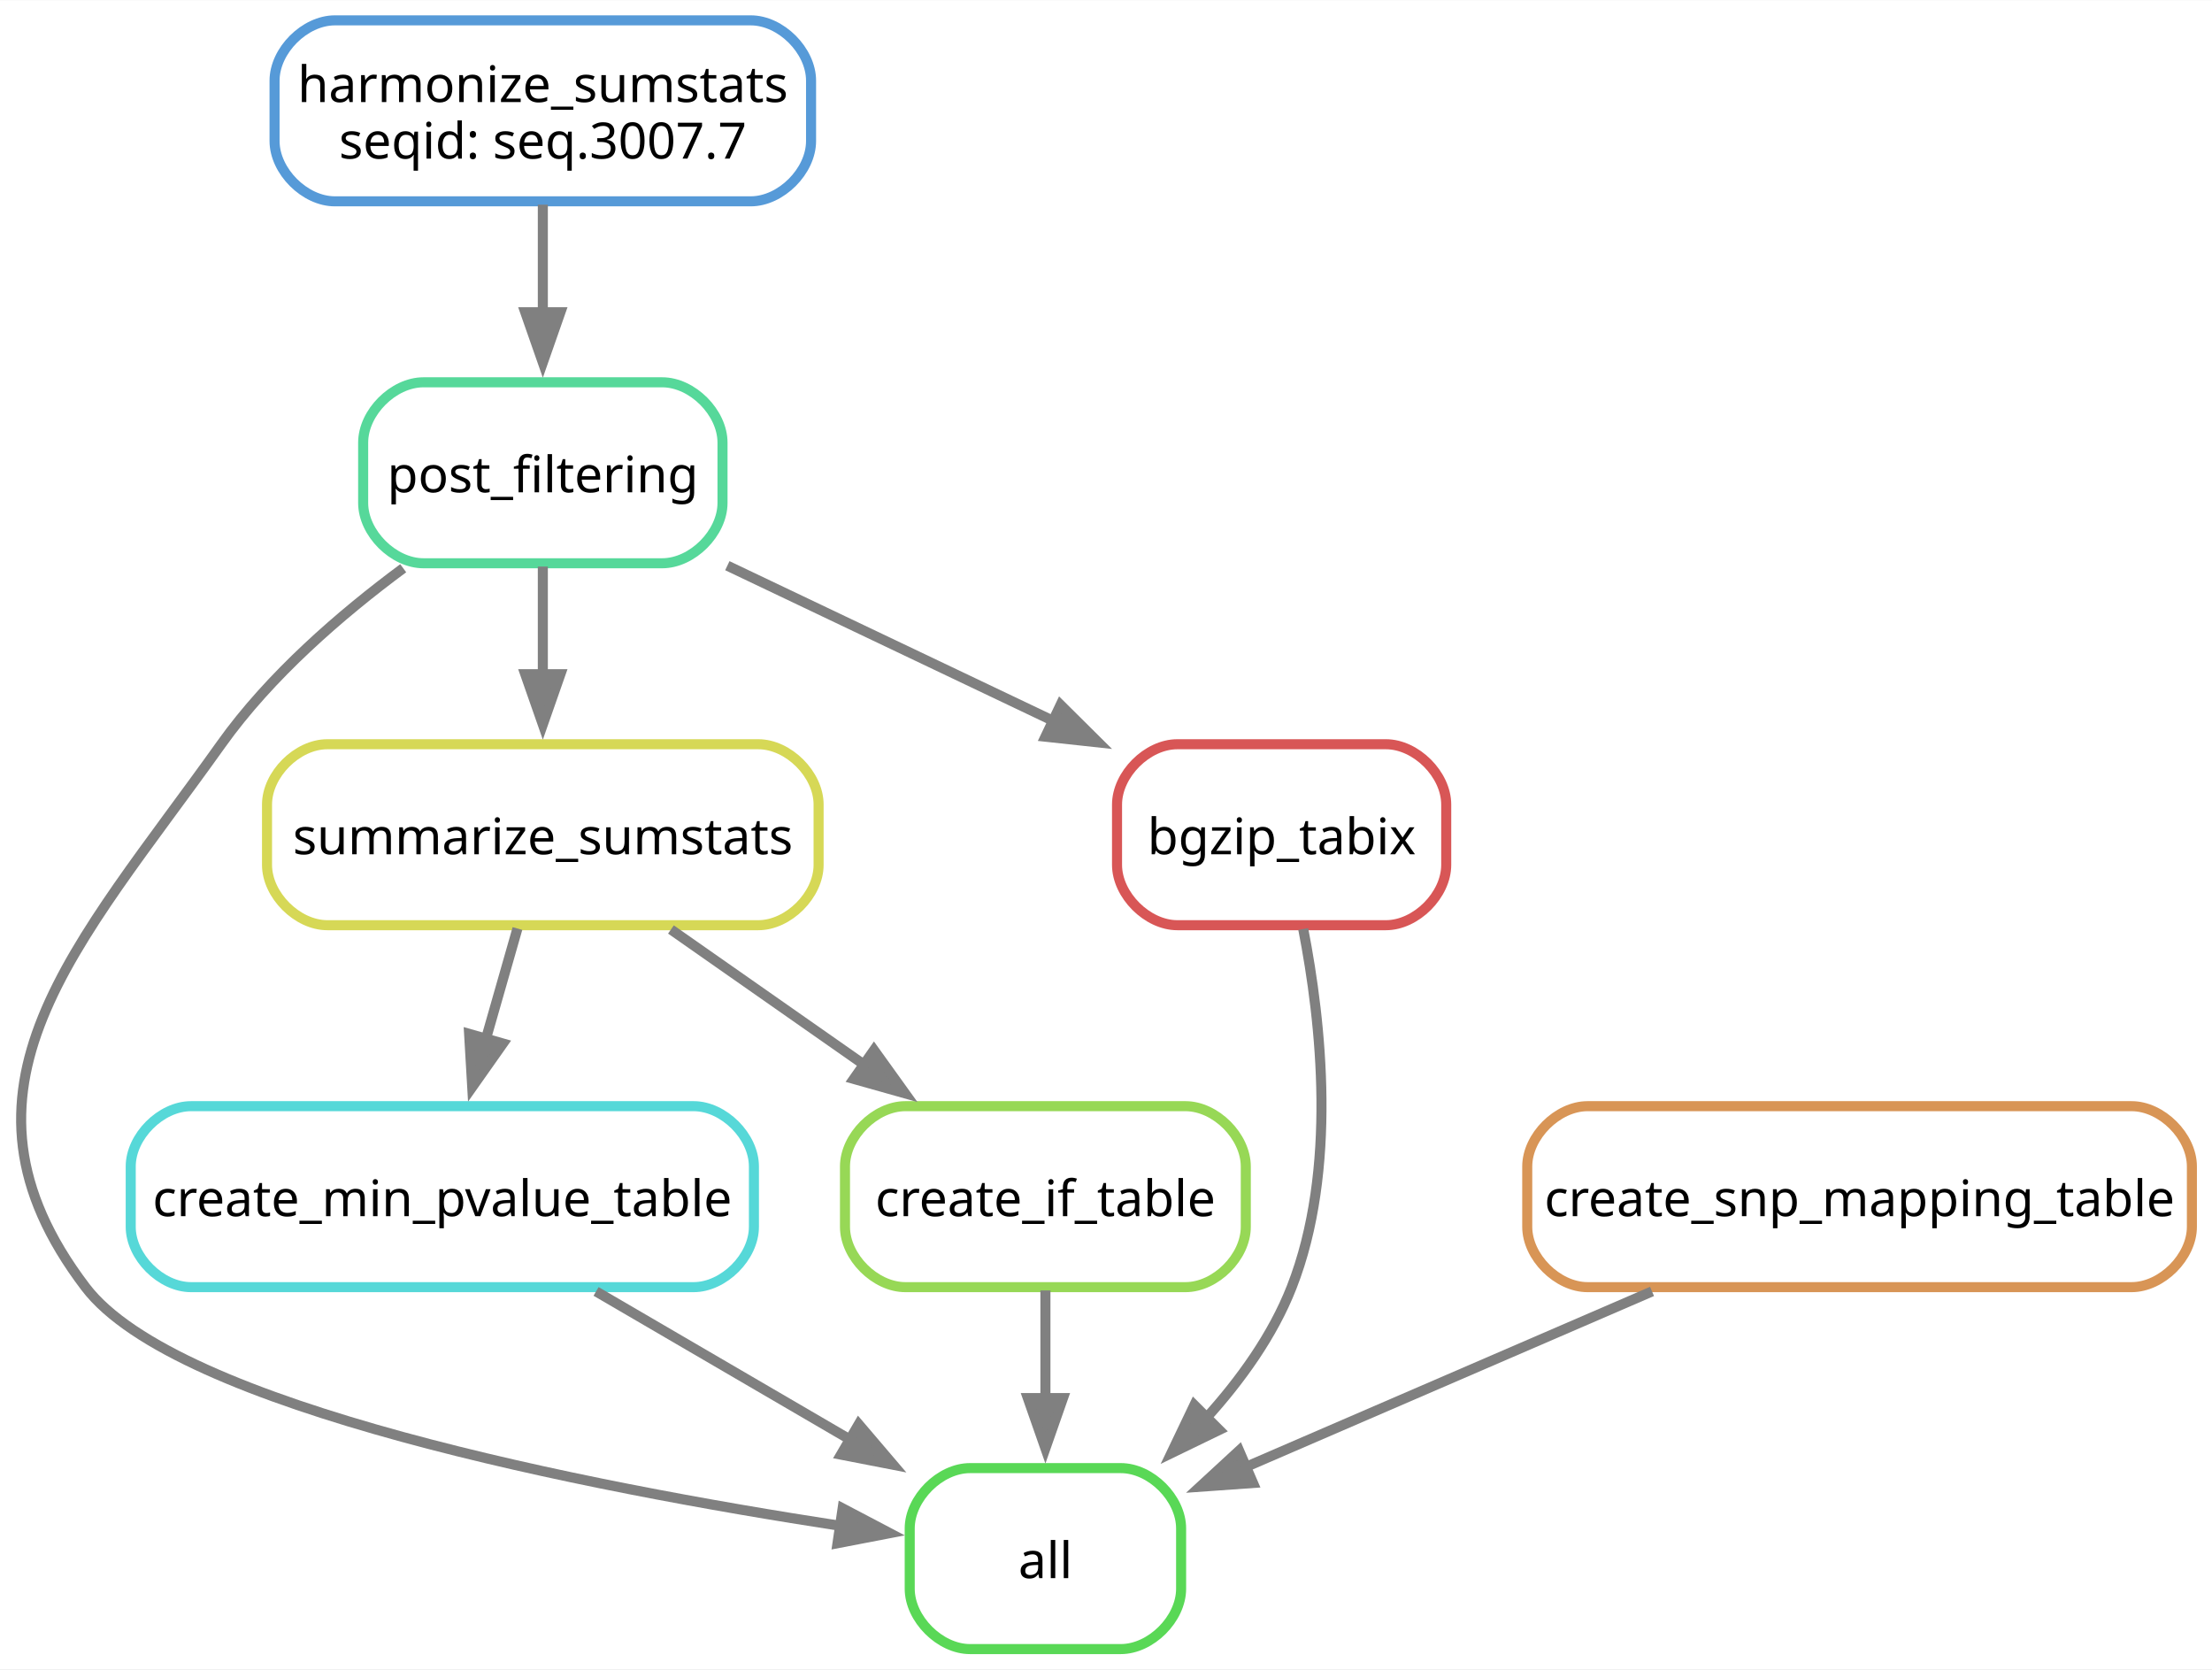
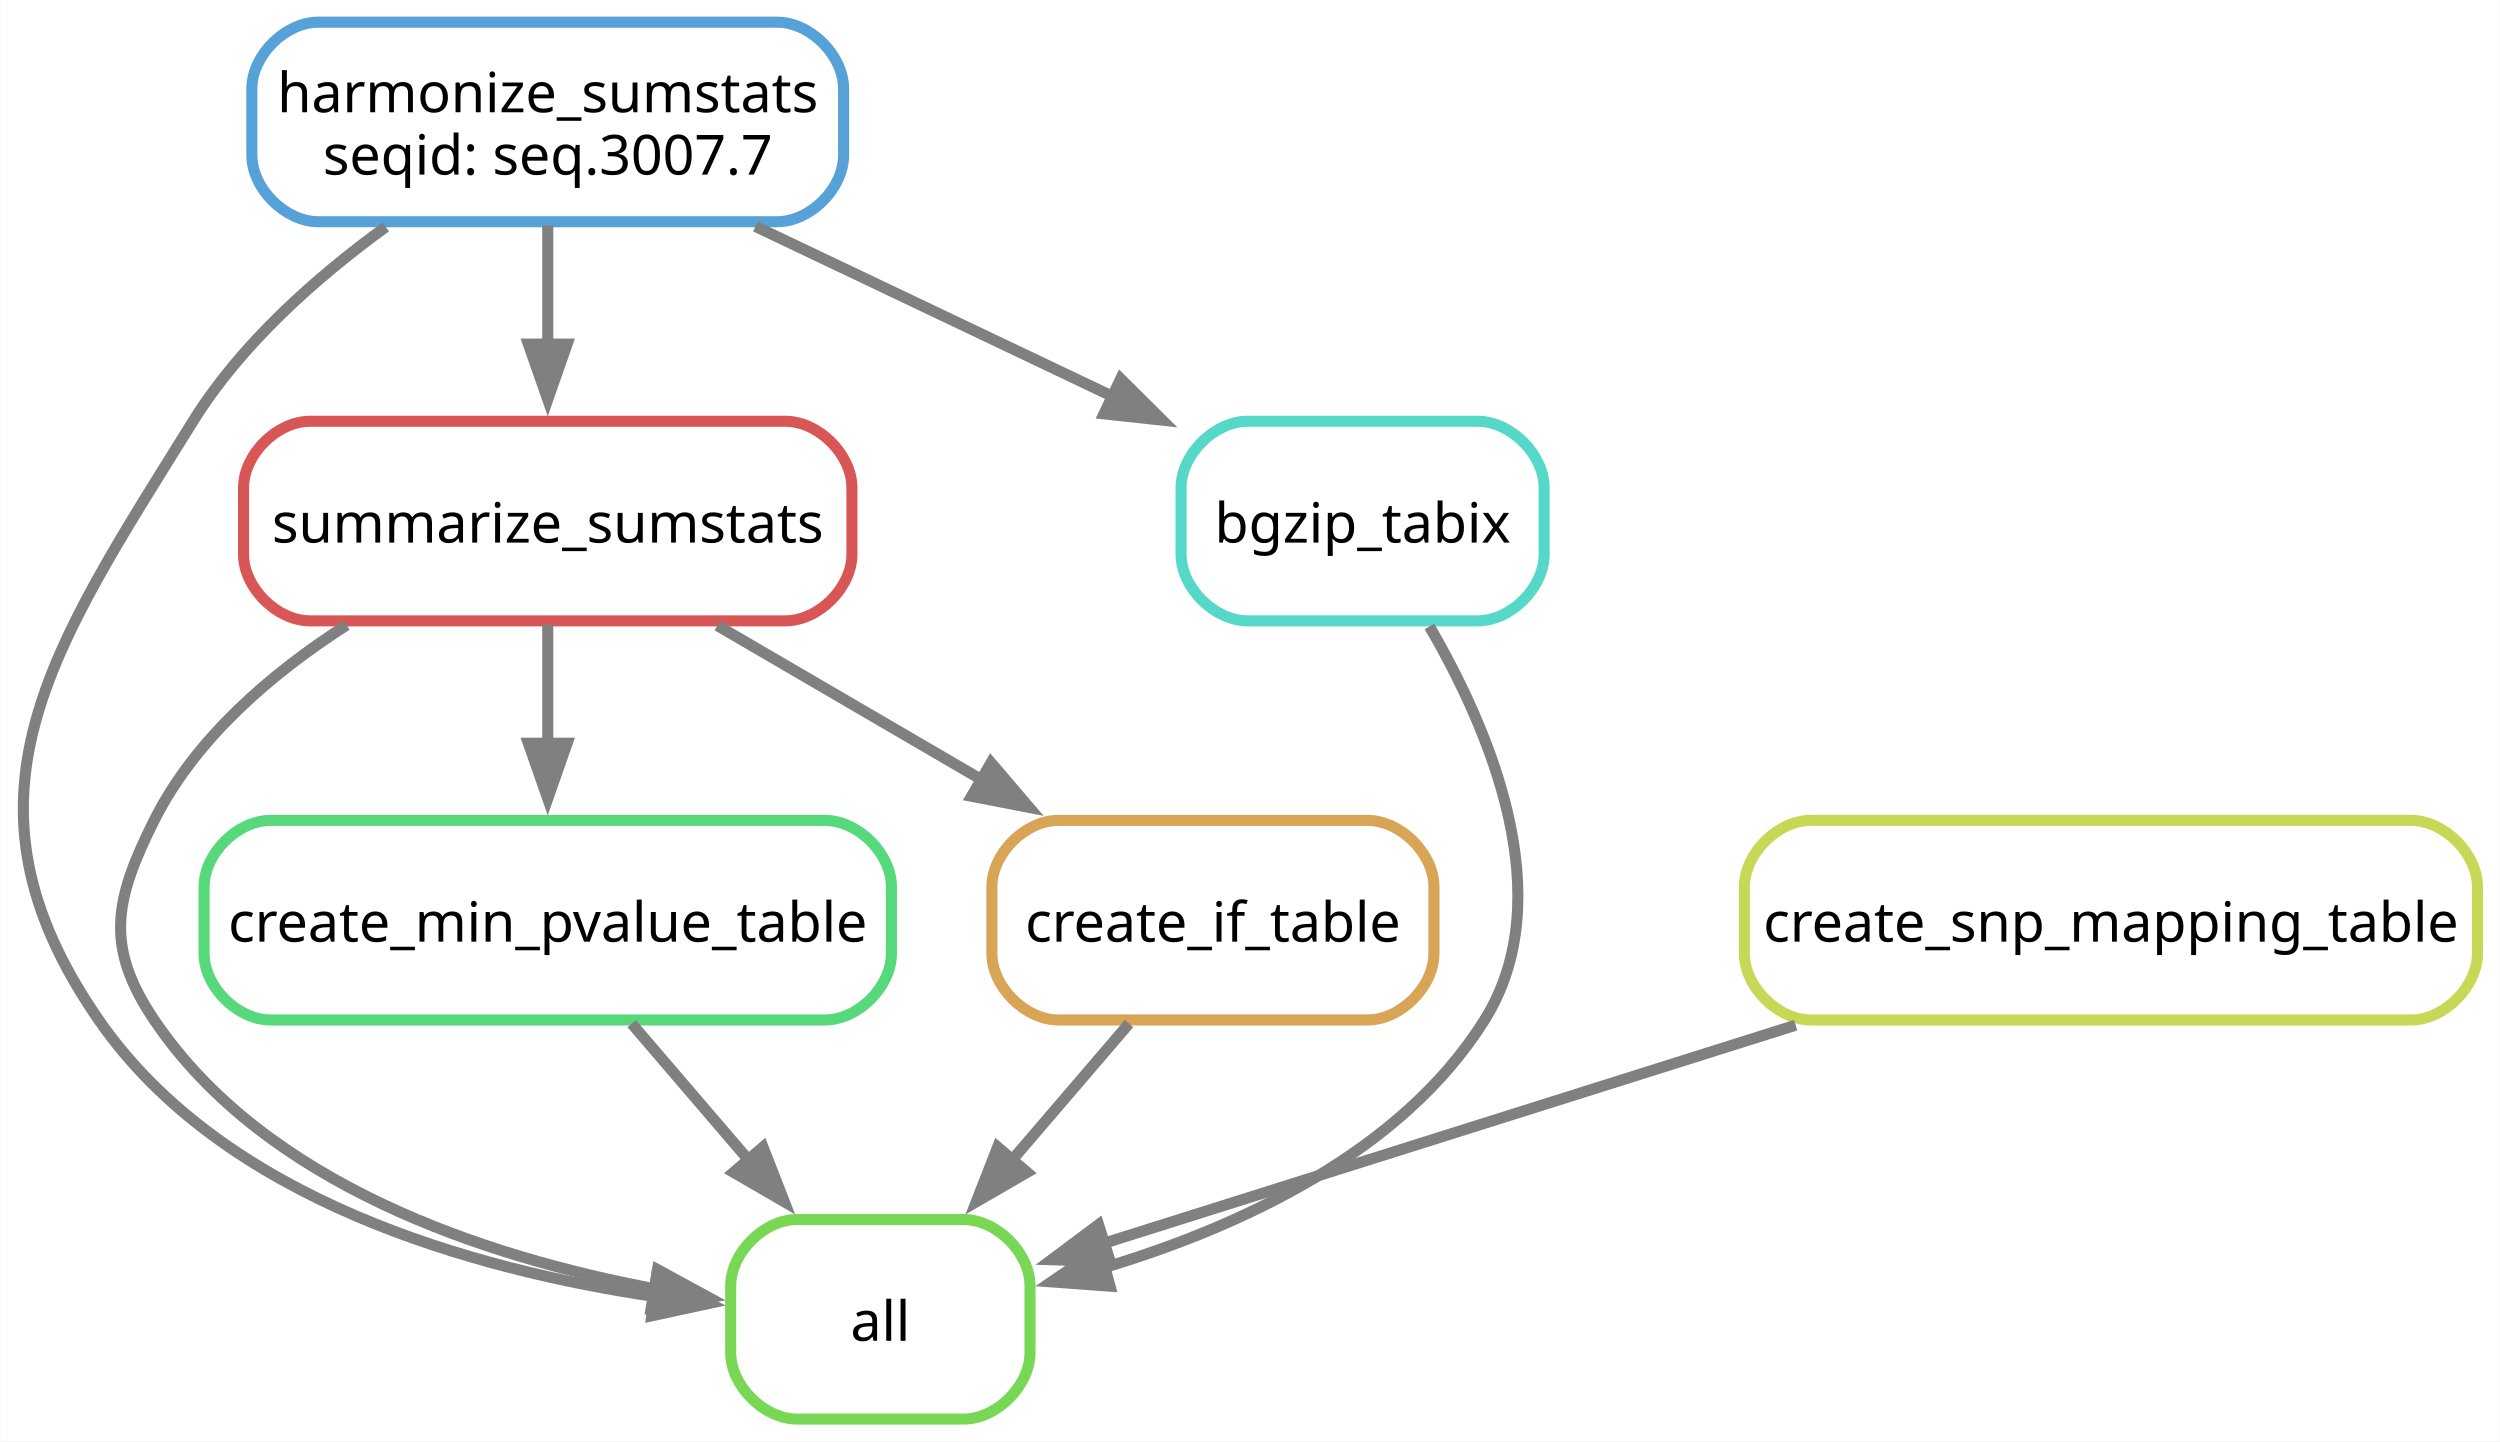
- <svg xmlns="http://www.w3.org/2000/svg" width="440pt" height="332pt" viewBox="0.00 0.00 440.13 332.00">
-   <g id="graph0" class="graph" transform="scale(1 1) rotate(0) translate(4 328)">
-     <polygon fill="white" stroke="none" points="-4,4 -4,-328 436.13,-328 436.13,4 -4,4" />
+ <svg xmlns="http://www.w3.org/2000/svg" width="451pt" height="260pt" viewBox="0.00 0.00 450.87 260.00">
+   <g id="graph0" class="graph" transform="scale(1 1) rotate(0) translate(4 256)">
+     <polygon fill="white" stroke="none" points="-4,4 -4,-256 446.87,-256 446.87,4 -4,4" />
    <g id="node1" class="node">
-       <path fill="none" stroke="#59d856" stroke-width="2" d="M219.01,-36C219.01,-36 189.01,-36 189.01,-36 183.01,-36 177.01,-30 177.01,-24 177.01,-24 177.01,-12 177.01,-12 177.01,-6 183.01,0 189.01,0 189.01,0 219.01,0 219.01,0 225.01,0 231.01,-6 231.01,-12 231.01,-12 231.01,-24 231.01,-24 231.01,-30 225.01,-36 219.01,-36" />
-       <text text-anchor="middle" x="204.01" y="-14.12" font-family="sans" font-size="10.00">all</text>
+       <path fill="none" stroke="#78d856" stroke-width="2" d="M169.75,-36C169.75,-36 139.75,-36 139.75,-36 133.75,-36 127.75,-30 127.75,-24 127.75,-24 127.75,-12 127.75,-12 127.75,-6 133.75,0 139.75,0 139.75,0 169.75,0 169.75,0 175.75,0 181.75,-6 181.75,-12 181.75,-12 181.75,-24 181.75,-24 181.75,-30 175.75,-36 169.75,-36" />
+       <text text-anchor="middle" x="154.75" y="-14.12" font-family="sans" font-size="10.00">all</text>
    </g>
    <g id="node2" class="node">
-       <path fill="none" stroke="#56d8d8" stroke-width="2" d="M134.01,-108C134.01,-108 34.01,-108 34.01,-108 28.01,-108 22.01,-102 22.01,-96 22.01,-96 22.01,-84 22.01,-84 22.01,-78 28.01,-72 34.01,-72 34.01,-72 134.01,-72 134.01,-72 140.01,-72 146.01,-78 146.01,-84 146.01,-84 146.01,-96 146.01,-96 146.01,-102 140.01,-108 134.01,-108" />
-       <text text-anchor="middle" x="84.01" y="-86.12" font-family="sans" font-size="10.00">create_min_pvalue_table</text>
+       <path fill="none" stroke="#56a2d8" stroke-width="2" d="M136.12,-252C136.12,-252 53.37,-252 53.37,-252 47.37,-252 41.37,-246 41.37,-240 41.37,-240 41.37,-228 41.37,-228 41.37,-222 47.37,-216 53.37,-216 53.37,-216 136.12,-216 136.12,-216 142.12,-216 148.12,-222 148.12,-228 148.12,-228 148.12,-240 148.12,-240 148.12,-246 142.12,-252 136.12,-252" />
+       <text text-anchor="middle" x="94.75" y="-235.75" font-family="sans" font-size="10.00">harmonize_sumstats</text>
+       <text text-anchor="middle" x="94.75" y="-224.5" font-family="sans" font-size="10.00">seqid: seq.3007.7</text>
    </g>
    <g id="edge1" class="edge">
-       <path fill="none" stroke="grey" stroke-width="2" d="M114.6,-71.15C130.06,-62.14 148.98,-51.1 165.43,-41.51" />
-       <polygon fill="grey" stroke="grey" stroke-width="2" points="166.86,-44.72 173.73,-36.66 163.33,-38.68 166.86,-44.72" />
+       <path fill="none" stroke="grey" stroke-width="2" d="M65.53,-215.07C53.06,-206.01 39.42,-193.97 30.75,-180 5.12,-138.72 -13.91,-111.95 13.75,-72 36.22,-39.54 81.22,-26.94 114.37,-22.05" />
+       <polygon fill="grey" stroke="grey" stroke-width="2" points="114.37,-25.58 123.85,-20.87 113.5,-18.63 114.37,-25.58" />
    </g>
    <g id="node3" class="node">
-       <path fill="none" stroke="#d6d856" stroke-width="2" d="M146.88,-180C146.88,-180 61.13,-180 61.13,-180 55.13,-180 49.13,-174 49.13,-168 49.13,-168 49.13,-156 49.13,-156 49.13,-150 55.13,-144 61.13,-144 61.13,-144 146.88,-144 146.88,-144 152.88,-144 158.88,-150 158.88,-156 158.88,-156 158.88,-168 158.88,-168 158.88,-174 152.88,-180 146.88,-180" />
-       <text text-anchor="middle" x="104.01" y="-158.12" font-family="sans" font-size="10.00">summarize_sumstats</text>
+       <path fill="none" stroke="#d85656" stroke-width="2" d="M137.62,-180C137.62,-180 51.87,-180 51.87,-180 45.87,-180 39.87,-174 39.87,-168 39.87,-168 39.87,-156 39.87,-156 39.87,-150 45.87,-144 51.87,-144 51.87,-144 137.62,-144 137.62,-144 143.62,-144 149.62,-150 149.62,-156 149.62,-156 149.62,-168 149.62,-168 149.62,-174 143.62,-180 137.62,-180" />
+       <text text-anchor="middle" x="94.75" y="-158.12" font-family="sans" font-size="10.00">summarize_sumstats</text>
+     </g>
+     <g id="edge7" class="edge">
+       <path fill="none" stroke="grey" stroke-width="2" d="M94.75,-215.34C94.75,-208.75 94.75,-201.08 94.75,-193.67" />
+       <polygon fill="grey" stroke="grey" stroke-width="2" points="98.25,-193.93 94.75,-183.93 91.25,-193.93 98.25,-193.93" />
+     </g>
+     <g id="node7" class="node">
+       <path fill="none" stroke="#56d8c9" stroke-width="2" d="M262.5,-180C262.5,-180 221,-180 221,-180 215,-180 209,-174 209,-168 209,-168 209,-156 209,-156 209,-150 215,-144 221,-144 221,-144 262.5,-144 262.5,-144 268.5,-144 274.5,-150 274.5,-156 274.5,-156 274.5,-168 274.5,-168 274.5,-174 268.5,-180 262.5,-180" />
+       <text text-anchor="middle" x="241.75" y="-158.12" font-family="sans" font-size="10.00">bgzip_tabix</text>
+     </g>
+     <g id="edge10" class="edge">
+       <path fill="none" stroke="grey" stroke-width="2" d="M132.22,-215.15C151.85,-205.81 176.03,-194.3 196.67,-184.47" />
+       <polygon fill="grey" stroke="grey" stroke-width="2" points="198.1,-187.66 205.62,-180.2 195.09,-181.34 198.1,-187.66" />
+     </g>
+     <g id="edge2" class="edge">
+       <path fill="none" stroke="grey" stroke-width="2" d="M58.46,-143.23C45,-134.6 31.2,-122.85 23.75,-108 16.58,-93.7 14.81,-85.27 23.75,-72 43.76,-42.32 83.51,-29.25 114.01,-23.51" />
+       <polygon fill="grey" stroke="grey" stroke-width="2" points="114.55,-26.96 123.85,-21.9 113.42,-20.06 114.55,-26.96" />
+     </g>
+     <g id="node4" class="node">
+       <path fill="none" stroke="#56d87b" stroke-width="2" d="M144.75,-108C144.75,-108 44.75,-108 44.75,-108 38.75,-108 32.75,-102 32.75,-96 32.75,-96 32.75,-84 32.75,-84 32.75,-78 38.75,-72 44.75,-72 44.75,-72 144.75,-72 144.75,-72 150.75,-72 156.75,-78 156.75,-84 156.75,-84 156.75,-96 156.75,-96 156.75,-102 150.75,-108 144.75,-108" />
+       <text text-anchor="middle" x="94.75" y="-86.12" font-family="sans" font-size="10.00">create_min_pvalue_table</text>
+     </g>
+     <g id="edge8" class="edge">
+       <path fill="none" stroke="grey" stroke-width="2" d="M94.75,-143.34C94.75,-136.75 94.75,-129.08 94.75,-121.67" />
+       <polygon fill="grey" stroke="grey" stroke-width="2" points="98.25,-121.93 94.75,-111.93 91.25,-121.93 98.25,-121.93" />
+     </g>
+     <g id="node5" class="node">
+       <path fill="none" stroke="#d8a456" stroke-width="2" d="M242.62,-108C242.62,-108 186.87,-108 186.87,-108 180.87,-108 174.87,-102 174.87,-96 174.87,-96 174.87,-84 174.87,-84 174.87,-78 180.87,-72 186.87,-72 186.87,-72 242.62,-72 242.62,-72 248.62,-72 254.62,-78 254.62,-84 254.62,-84 254.62,-96 254.62,-96 254.62,-102 248.62,-108 242.62,-108" />
+       <text text-anchor="middle" x="214.75" y="-86.12" font-family="sans" font-size="10.00">create_if_table</text>
+     </g>
+     <g id="edge9" class="edge">
+       <path fill="none" stroke="grey" stroke-width="2" d="M125.34,-143.15C139.87,-134.68 157.45,-124.42 173.17,-115.25" />
+       <polygon fill="grey" stroke="grey" stroke-width="2" points="174.72,-118.4 181.6,-110.34 171.2,-112.35 174.72,-118.4" />
+     </g>
+     <g id="edge3" class="edge">
+       <path fill="none" stroke="grey" stroke-width="2" d="M109.89,-71.34C116.31,-63.85 123.94,-54.95 131.07,-46.63" />
+       <polygon fill="grey" stroke="grey" stroke-width="2" points="133.58,-49.07 137.43,-39.2 128.27,-44.51 133.58,-49.07" />
+     </g>
+     <g id="edge4" class="edge">
+       <path fill="none" stroke="grey" stroke-width="2" d="M199.61,-71.34C193.19,-63.85 185.56,-54.95 178.43,-46.63" />
+       <polygon fill="grey" stroke="grey" stroke-width="2" points="181.23,-44.51 172.06,-39.2 175.91,-49.07 181.23,-44.51" />
+     </g>
+     <g id="node6" class="node">
+       <path fill="none" stroke="#c6d856" stroke-width="2" d="M430.87,-108C430.87,-108 322.62,-108 322.62,-108 316.62,-108 310.62,-102 310.62,-96 310.62,-96 310.62,-84 310.62,-84 310.62,-78 316.62,-72 322.62,-72 322.62,-72 430.87,-72 430.87,-72 436.87,-72 442.87,-78 442.87,-84 442.87,-84 442.87,-96 442.87,-96 442.87,-102 436.87,-108 430.87,-108" />
+       <text text-anchor="middle" x="376.75" y="-86.12" font-family="sans" font-size="10.00">create_snp_mapping_table</text>
+     </g>
+     <g id="edge5" class="edge">
+       <path fill="none" stroke="grey" stroke-width="2" d="M319.87,-71.06C280.74,-58.73 229.73,-42.64 194.82,-31.63" />
+       <polygon fill="grey" stroke="grey" stroke-width="2" points="196.22,-28.41 185.63,-28.74 194.11,-35.08 196.22,-28.41" />
    </g>
    <g id="edge6" class="edge">
-       <path fill="none" stroke="grey" stroke-width="2" d="M98.96,-143.34C97.06,-136.67 94.83,-128.89 92.69,-121.39" />
-       <polygon fill="grey" stroke="grey" stroke-width="2" points="96.07,-120.47 89.96,-111.81 89.34,-122.39 96.07,-120.47" />
-     </g>
-     <g id="node6" class="node">
-       <path fill="none" stroke="#97d856" stroke-width="2" d="M231.88,-108C231.88,-108 176.13,-108 176.13,-108 170.13,-108 164.13,-102 164.13,-96 164.13,-96 164.13,-84 164.13,-84 164.13,-78 170.13,-72 176.13,-72 176.13,-72 231.88,-72 231.88,-72 237.88,-72 243.88,-78 243.88,-84 243.88,-84 243.88,-96 243.88,-96 243.88,-102 237.88,-108 231.88,-108" />
-       <text text-anchor="middle" x="204.01" y="-86.12" font-family="sans" font-size="10.00">create_if_table</text>
-     </g>
-     <g id="edge9" class="edge">
-       <path fill="none" stroke="grey" stroke-width="2" d="M129.5,-143.15C141.26,-134.93 155.41,-125.02 168.21,-116.06" />
-       <polygon fill="grey" stroke="grey" stroke-width="2" points="169.9,-119.15 176.08,-110.55 165.88,-113.42 169.9,-119.15" />
-     </g>
-     <g id="node4" class="node">
-       <path fill="none" stroke="#56d89a" stroke-width="2" d="M127.76,-252C127.76,-252 80.26,-252 80.26,-252 74.26,-252 68.26,-246 68.26,-240 68.26,-240 68.26,-228 68.26,-228 68.26,-222 74.26,-216 80.26,-216 80.26,-216 127.76,-216 127.76,-216 133.76,-216 139.76,-222 139.76,-228 139.76,-228 139.76,-240 139.76,-240 139.76,-246 133.76,-252 127.76,-252" />
-       <text text-anchor="middle" x="104.01" y="-230.12" font-family="sans" font-size="10.00">post_filtering</text>
-     </g>
-     <g id="edge4" class="edge">
-       <path fill="none" stroke="grey" stroke-width="2" d="M76.23,-215.01C63.77,-205.79 49.72,-193.63 40.01,-180 11.3,-139.7 -16.94,-111.39 13.01,-72 31.12,-48.17 112.81,-32.26 163.31,-24.5" />
-       <polygon fill="grey" stroke="grey" stroke-width="2" points="163.66,-27.99 173.04,-23.06 162.64,-21.06 163.66,-27.99" />
-     </g>
-     <g id="edge7" class="edge">
-       <path fill="none" stroke="grey" stroke-width="2" d="M104.01,-215.34C104.01,-208.75 104.01,-201.08 104.01,-193.67" />
-       <polygon fill="grey" stroke="grey" stroke-width="2" points="107.51,-193.93 104.01,-183.93 100.51,-193.93 107.51,-193.93" />
-     </g>
-     <g id="node8" class="node">
-       <path fill="none" stroke="#d85656" stroke-width="2" d="M271.76,-180C271.76,-180 230.26,-180 230.26,-180 224.26,-180 218.26,-174 218.26,-168 218.26,-168 218.26,-156 218.26,-156 218.26,-150 224.26,-144 230.26,-144 230.26,-144 271.76,-144 271.76,-144 277.76,-144 283.76,-150 283.76,-156 283.76,-156 283.76,-168 283.76,-168 283.76,-174 277.76,-180 271.76,-180" />
-       <text text-anchor="middle" x="251.01" y="-158.12" font-family="sans" font-size="10.00">bgzip_tabix</text>
-     </g>
-     <g id="edge10" class="edge">
-       <path fill="none" stroke="grey" stroke-width="2" d="M140.72,-215.52C160.44,-206.13 184.9,-194.48 205.78,-184.54" />
-       <polygon fill="grey" stroke="grey" stroke-width="2" points="207.02,-187.82 214.54,-180.36 204.01,-181.5 207.02,-187.82" />
-     </g>
-     <g id="node5" class="node">
-       <path fill="none" stroke="#569ad8" stroke-width="2" d="M145.38,-324C145.38,-324 62.63,-324 62.63,-324 56.63,-324 50.63,-318 50.63,-312 50.63,-312 50.63,-300 50.63,-300 50.63,-294 56.63,-288 62.63,-288 62.63,-288 145.38,-288 145.38,-288 151.38,-288 157.38,-294 157.38,-300 157.38,-300 157.38,-312 157.38,-312 157.38,-318 151.38,-324 145.38,-324" />
-       <text text-anchor="middle" x="104.01" y="-307.75" font-family="sans" font-size="10.00">harmonize_sumstats</text>
-       <text text-anchor="middle" x="104.01" y="-296.5" font-family="sans" font-size="10.00">seqid: seq.3007.7</text>
-     </g>
-     <g id="edge8" class="edge">
-       <path fill="none" stroke="grey" stroke-width="2" d="M104.01,-287.34C104.01,-280.75 104.01,-273.08 104.01,-265.67" />
-       <polygon fill="grey" stroke="grey" stroke-width="2" points="107.51,-265.93 104.01,-255.93 100.51,-265.93 107.51,-265.93" />
-     </g>
-     <g id="edge2" class="edge">
-       <path fill="none" stroke="grey" stroke-width="2" d="M204.01,-71.34C204.01,-64.75 204.01,-57.08 204.01,-49.67" />
-       <polygon fill="grey" stroke="grey" stroke-width="2" points="207.51,-49.93 204.01,-39.93 200.51,-49.93 207.51,-49.93" />
-     </g>
-     <g id="node7" class="node">
-       <path fill="none" stroke="#d89556" stroke-width="2" d="M420.13,-108C420.13,-108 311.88,-108 311.88,-108 305.88,-108 299.88,-102 299.88,-96 299.88,-96 299.88,-84 299.88,-84 299.88,-78 305.88,-72 311.88,-72 311.88,-72 420.13,-72 420.13,-72 426.13,-72 432.13,-78 432.13,-84 432.13,-84 432.13,-96 432.13,-96 432.13,-102 426.13,-108 420.13,-108" />
-       <text text-anchor="middle" x="366.01" y="-86.12" font-family="sans" font-size="10.00">create_snp_mapping_table</text>
-     </g>
-     <g id="edge3" class="edge">
-       <path fill="none" stroke="grey" stroke-width="2" d="M324.71,-71.15C299.85,-60.41 268.36,-46.81 243.78,-36.18" />
-       <polygon fill="grey" stroke="grey" stroke-width="2" points="245.32,-33.04 234.76,-32.29 242.55,-39.47 245.32,-33.04" />
-     </g>
-     <g id="edge5" class="edge">
-       <path fill="none" stroke="grey" stroke-width="2" d="M255.31,-143.24C258.91,-124.76 262.14,-95.32 253.01,-72 249.25,-62.4 242.85,-53.5 235.89,-45.83" />
-       <polygon fill="grey" stroke="grey" stroke-width="2" points="238.6,-43.6 229.07,-38.98 233.64,-48.54 238.6,-43.6" />
+       <path fill="none" stroke="grey" stroke-width="2" d="M253.8,-143C264.83,-124.06 277.51,-93.99 263.75,-72 248.73,-48 219.39,-34.59 194.93,-27.26" />
+       <polygon fill="grey" stroke="grey" stroke-width="2" points="196.18,-23.97 185.61,-24.75 194.35,-30.73 196.18,-23.97" />
    </g>
  </g>
</svg>
